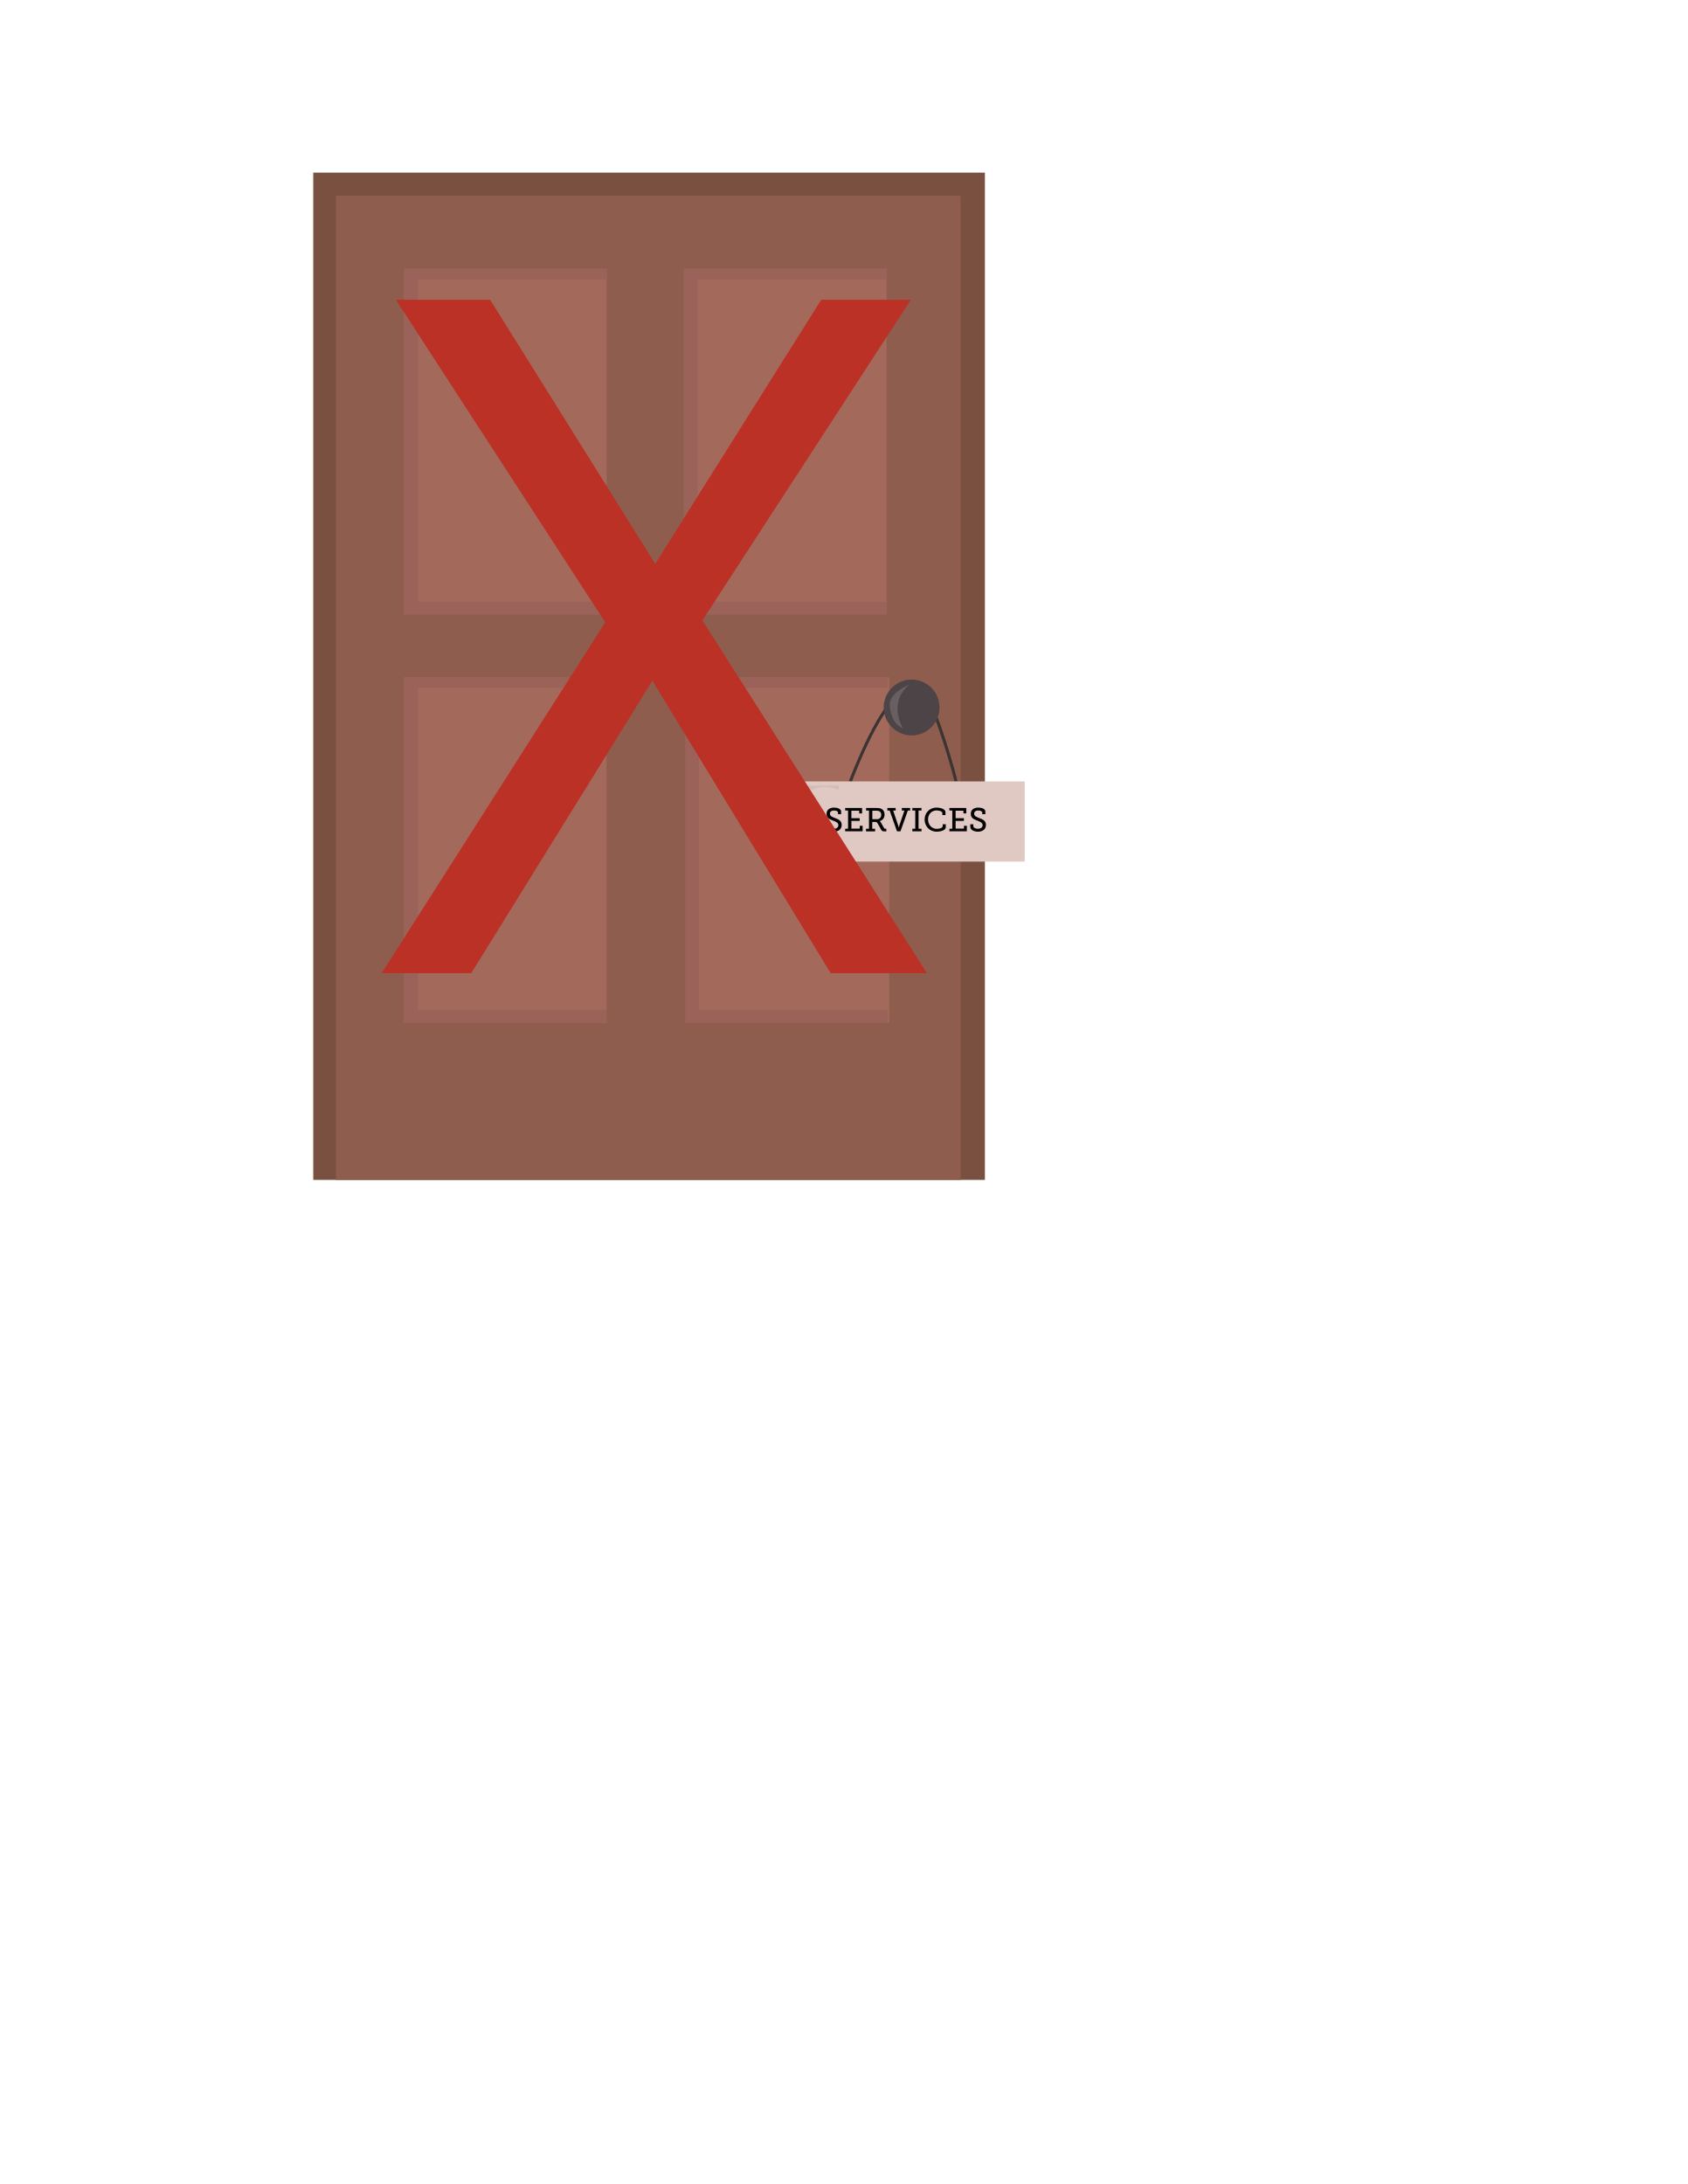
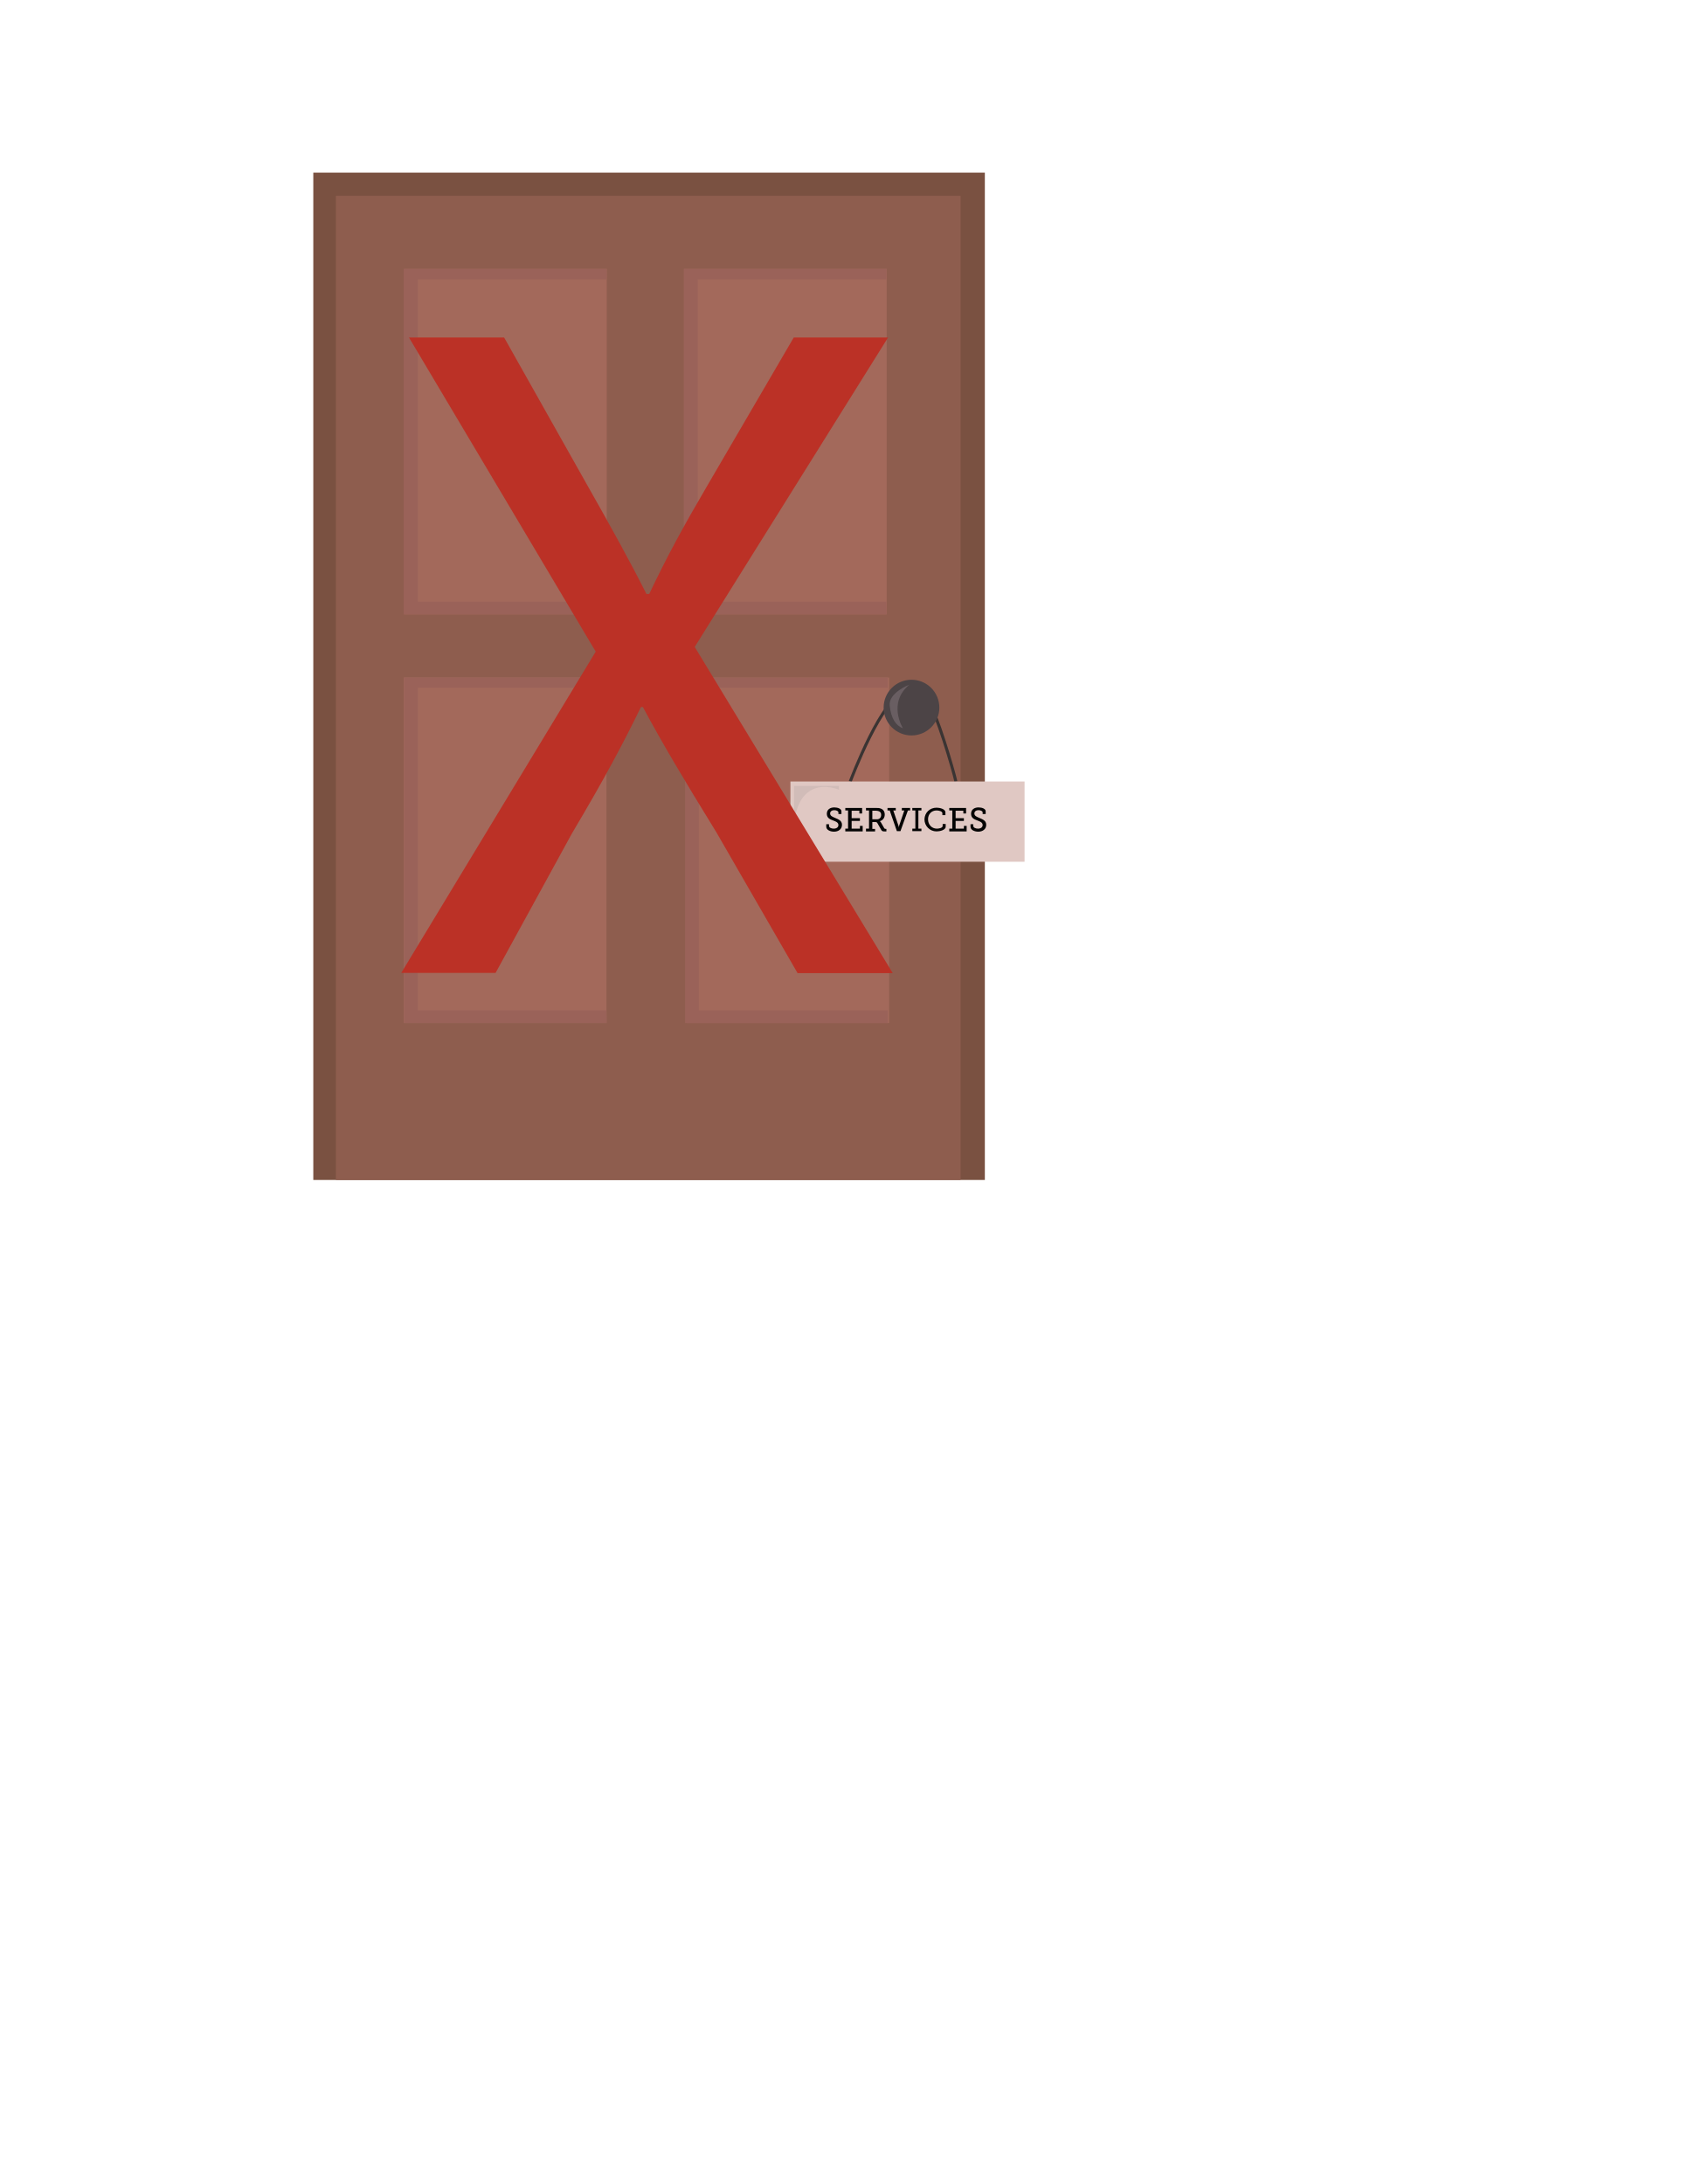
<svg xmlns="http://www.w3.org/2000/svg" version="1.1" id="Layer_1" x="0px" y="0px" viewBox="0 0 612 792" style="enable-background:new 0 0 612 792;" xml:space="preserve">
  <style type="text/css">
	.st0{fill:#7A5141;}
	.st1{fill:#8E5D4E;}
	.st2{fill:#A3695B;}
	.st3{fill:none;stroke:#3A3433;stroke-width:1.085;stroke-miterlimit:10;}
	.st4{fill:#4C4446;}
	.st5{fill:#695E62;}
	.st6{fill:#9A6259;}
	.st7{fill:#E0C8C3;}
	.st8{fill:#D1BCB8;}
	.st9{fill:none;}
	.st10{opacity:0.98;enable-background:new    ;}
- 	.st11{fill:#BB3126;}
- 	.st12{font-family:'MyriadPro-Regular';}
- 	.st13{font-size:342px;}
+ 	.st11{enable-background:new    ;}
+ 	.st12{fill:#BB3126;}
</style>
-   <rect x="113.58" y="62.6" class="st0" width="243.54" height="365.27" />
-   <rect x="121.81" y="70.98" class="st1" width="226.51" height="356.9" />
-   <rect x="146.49" y="97.48" class="st2" width="73.49" height="125.3" />
-   <rect x="247.99" y="97.48" class="st2" width="73.49" height="125.3" />
-   <rect x="146.43" y="245.67" class="st2" width="73.49" height="125.3" />
-   <rect x="248.93" y="245.67" class="st2" width="73.49" height="125.3" />
-   <path class="st3" d="M308.33,283.37c0,0,12.07-32.39,19.92-31.63c0,0,5.35-1.34,8.33,2.49c2.97,3.83,9.1,24.75,10.06,29.14" />
-   <circle class="st4" cx="330.54" cy="256.56" r="10.12" />
-   <path class="st5" d="M329.74,248.28c0,0-7.61,2.95-7.15,7.61c0.47,4.66,2.33,7.3,4.82,8.23  C327.41,264.13,321.66,254.96,329.74,248.28z" />
-   <polygon class="st6" points="219.93,101.26 151.51,101.26 151.51,218.16 219.93,218.16 219.99,222.78 146.49,222.78 146.49,97.48   219.99,97.48 " />
-   <polygon class="st6" points="321.42,101.26 253,101.26 253,218.16 321.42,218.16 321.48,222.78 247.99,222.78 247.99,97.48   321.48,97.48 " />
-   <polygon class="st6" points="219.93,249.45 151.51,249.45 151.51,366.35 219.93,366.35 219.99,370.98 146.49,370.98 146.49,245.67   219.99,245.67 " />
-   <polygon class="st6" points="321.85,249.45 253.43,249.45 253.43,366.35 321.85,366.35 321.91,370.98 248.42,370.98 248.42,245.67   321.91,245.67 " />
-   <polygon class="st7" points="371.55,312.45 286.56,312.45 286.56,283.37 312.54,283.37 371.55,283.37 " />
-   <path class="st8" d="M287.85,309v-24.05h16.3v1.39C304.15,286.34,285.27,278.19,287.85,309z" />
-   <rect x="298.88" y="293" class="st9" width="75.41" height="23.57" />
+   <rect x="113.6" y="62.6" class="st0" width="243.5" height="365.3" />
+   <rect x="121.8" y="71" class="st1" width="226.5" height="356.9" />
+   <rect x="146.5" y="97.5" class="st2" width="73.5" height="125.3" />
+   <rect x="248" y="97.5" class="st2" width="73.5" height="125.3" />
+   <rect x="146.4" y="245.7" class="st2" width="73.5" height="125.3" />
+   <rect x="248.9" y="245.7" class="st2" width="73.5" height="125.3" />
+   <path class="st3" d="M308.3,283.4c0,0,12.1-32.4,19.9-31.6c0,0,5.4-1.3,8.3,2.5c3,3.8,9.1,24.7,10.1,29.1" />
+   <circle class="st4" cx="330.5" cy="256.6" r="10.1" />
+   <path class="st5" d="M329.7,248.3c0,0-7.6,2.9-7.1,7.6c0.5,4.7,2.3,7.3,4.8,8.2C327.4,264.1,321.7,255,329.7,248.3z" />
+   <polygon class="st6" points="219.9,101.3 151.5,101.3 151.5,218.2 219.9,218.2 220,222.8 146.5,222.8 146.5,97.5 220,97.5 " />
+   <polygon class="st6" points="321.4,101.3 253,101.3 253,218.2 321.4,218.2 321.5,222.8 248,222.8 248,97.5 321.5,97.5 " />
+   <polygon class="st6" points="219.9,249.4 151.5,249.4 151.5,366.4 219.9,366.4 220,371 146.5,371 146.5,245.7 220,245.7 " />
+   <polygon class="st6" points="321.9,249.4 253.4,249.4 253.4,366.4 321.9,366.4 321.9,371 248.4,371 248.4,245.7 321.9,245.7 " />
+   <polygon class="st7" points="371.5,312.5 286.6,312.5 286.6,283.4 312.5,283.4 371.5,283.4 " />
+   <path class="st8" d="M287.9,309v-24h16.3v1.4C304.1,286.3,285.3,278.2,287.9,309z" />
+   <rect x="298.9" y="293" class="st9" width="75.4" height="23.6" />
  <g class="st10">
-     <path d="M300.62,298.92v0.62c0,0.62,0.8,1,1.69,1c0.97,0,1.68-0.46,1.68-1.29c0-0.98-1-1.31-2.04-1.71   c-1.12-0.42-2.25-0.9-2.25-2.4c0-1.6,1.28-2.28,2.71-2.28c1.27,0,2.57,0.48,2.57,1.4v1h-1.12v-0.59c0-0.49-0.76-0.76-1.45-0.76   c-0.83,0-1.49,0.38-1.49,1.16c0,0.9,0.85,1.2,1.8,1.56c1.25,0.47,2.48,0.95,2.48,2.52c0,1.62-1.32,2.46-2.89,2.46   c-1.32,0-2.79-0.59-2.79-1.8v-0.89H300.62z" />
-     <path d="M306.45,300.53h1.05v-6.61h-1.05V293h6.13v1.97h-1.04v-0.98h-2.83v2.72h3v0.98h-3v2.79h3.03v-1.02h1.04v2h-6.33V300.53z" />
-     <path d="M314.03,300.53h1.06v-6.61h-1.06V293h3.67c0.6,0,1.09,0.02,1.56,0.18c0.89,0.3,1.47,1.04,1.47,2.19   c0,1.22-0.67,2.1-1.75,2.38v0.02c0,0,0.22,0.12,0.36,0.4l1.2,2.09c0.13,0.23,0.29,0.28,0.59,0.28h0.25v0.94h-0.72   c-0.72,0-0.89-0.13-1.18-0.64l-1.31-2.31c-0.22-0.36-0.37-0.47-0.89-0.47h-1.01v2.48h1.04v0.94h-3.3V300.53z M317.99,297.07   c0.92,0,1.54-0.6,1.54-1.6c0-0.66-0.26-1.12-0.79-1.33c-0.28-0.11-0.64-0.16-1.04-0.16h-1.4v3.08H317.99z" />
-     <path d="M322.58,293.92h-0.83V293h3.02v0.92h-0.93l1.89,5.58c0.1,0.3,0.14,0.66,0.14,0.66h0.04c0,0,0.05-0.36,0.14-0.66l1.89-5.58   h-0.94V293h3.02v0.92h-0.84l-2.67,7.54h-1.27L322.58,293.92z" />
-     <path d="M330.81,300.53h1.06v-6.61h-1.06V293h3.32v0.92h-1.07v6.61h1.07v0.94h-3.32V300.53z" />
-     <path d="M339.59,292.86c1.02,0,3.23,0.37,3.23,1.68v1.03h-1.12v-0.66c0-0.74-1.28-1.02-2.06-1.02c-1.81,0-3.14,1.33-3.14,3.25   c0,2,1.37,3.43,3.21,3.43c0.6,0,2.11-0.22,2.11-1v-0.66h1.12v1.03c0,1.25-2.12,1.67-3.3,1.67c-2.54,0-4.38-1.95-4.38-4.42   C335.26,294.7,337.14,292.86,339.59,292.86z" />
-     <path d="M344.24,300.53h1.06v-6.61h-1.06V293h6.13v1.97h-1.04v-0.98h-2.83v2.72h3v0.98h-3v2.79h3.03v-1.02h1.04v2h-6.33V300.53z" />
-     <path d="M352.92,298.92v0.62c0,0.62,0.8,1,1.69,1c0.97,0,1.68-0.46,1.68-1.29c0-0.98-1-1.31-2.04-1.71   c-1.12-0.42-2.25-0.9-2.25-2.4c0-1.6,1.28-2.28,2.71-2.28c1.27,0,2.57,0.48,2.57,1.4v1h-1.12v-0.59c0-0.49-0.76-0.76-1.45-0.76   c-0.83,0-1.49,0.38-1.49,1.16c0,0.9,0.85,1.2,1.8,1.56c1.25,0.47,2.48,0.95,2.48,2.52c0,1.62-1.32,2.46-2.89,2.46   c-1.32,0-2.79-0.59-2.79-1.8v-0.89H352.92z" />
+     <path d="M300.6,298.9v0.6c0,0.6,0.8,1,1.7,1c1,0,1.7-0.5,1.7-1.3c0-1-1-1.3-2-1.7c-1.1-0.4-2.2-0.9-2.2-2.4c0-1.6,1.3-2.3,2.7-2.3   c1.3,0,2.6,0.5,2.6,1.4v1h-1.1v-0.6c0-0.5-0.8-0.8-1.5-0.8c-0.8,0-1.5,0.4-1.5,1.2c0,0.9,0.9,1.2,1.8,1.6c1.2,0.5,2.5,1,2.5,2.5   c0,1.6-1.3,2.5-2.9,2.5c-1.3,0-2.8-0.6-2.8-1.8v-0.9L300.6,298.9L300.6,298.9z" />
+     <path d="M306.5,300.5h1v-6.6h-1V293h6.1v2h-1v-1h-2.8v2.7h3v1h-3v2.8h3v-1h1v2h-6.3L306.5,300.5L306.5,300.5z" />
+     <path d="M314,300.5h1.1v-6.6H314V293h3.7c0.6,0,1.1,0,1.6,0.2c0.9,0.3,1.5,1,1.5,2.2c0,1.2-0.7,2.1-1.8,2.4v0c0,0,0.2,0.1,0.4,0.4   l1.2,2.1c0.1,0.2,0.3,0.3,0.6,0.3h0.2v0.9h-0.7c-0.7,0-0.9-0.1-1.2-0.6l-1.3-2.3c-0.2-0.4-0.4-0.5-0.9-0.5h-1v2.5h1v0.9H314   L314,300.5L314,300.5z M318,297.1c0.9,0,1.5-0.6,1.5-1.6c0-0.7-0.3-1.1-0.8-1.3c-0.3-0.1-0.6-0.2-1-0.2h-1.4v3.1L318,297.1   L318,297.1z" />
+     <path d="M322.6,293.9h-0.8V293h3v0.9h-0.9l1.9,5.6c0.1,0.3,0.1,0.7,0.1,0.7h0c0,0,0-0.4,0.1-0.7l1.9-5.6H327V293h3v0.9h-0.8   l-2.7,7.5h-1.3L322.6,293.9z" />
+     <path d="M330.8,300.5h1.1v-6.6h-1.1V293h3.3v0.9h-1.1v6.6h1.1v0.9h-3.3V300.5z" />
+     <path d="M339.6,292.9c1,0,3.2,0.4,3.2,1.7v1h-1.1v-0.7c0-0.7-1.3-1-2.1-1c-1.8,0-3.1,1.3-3.1,3.2c0,2,1.4,3.4,3.2,3.4   c0.6,0,2.1-0.2,2.1-1v-0.7h1.1v1c0,1.2-2.1,1.7-3.3,1.7c-2.5,0-4.4-2-4.4-4.4C335.3,294.7,337.1,292.9,339.6,292.9z" />
+     <path d="M344.2,300.5h1.1v-6.6h-1.1V293h6.1v2h-1v-1h-2.8v2.7h3v1h-3v2.8h3v-1h1v2h-6.3L344.2,300.5L344.2,300.5z" />
+     <path d="M352.9,298.9v0.6c0,0.6,0.8,1,1.7,1c1,0,1.7-0.5,1.7-1.3c0-1-1-1.3-2-1.7c-1.1-0.4-2.2-0.9-2.2-2.4c0-1.6,1.3-2.3,2.7-2.3   c1.3,0,2.6,0.5,2.6,1.4v1h-1.1v-0.6c0-0.5-0.8-0.8-1.5-0.8c-0.8,0-1.5,0.4-1.5,1.2c0,0.9,0.9,1.2,1.8,1.6c1.2,0.5,2.5,1,2.5,2.5   c0,1.6-1.3,2.5-2.9,2.5c-1.3,0-2.8-0.6-2.8-1.8v-0.9L352.9,298.9L352.9,298.9z" />
  </g>
-   <rect x="137.03" y="110.07" class="st9" width="212.64" height="270.33" />
-   <text transform="matrix(1 0 0 1 137.0319 352.8902)" class="st11 st12 st13">X</text>
+   <rect x="137" y="110.1" class="st9" width="212.6" height="270.3" />
+   <g class="st11">
+     <path class="st12" d="M289.2,352.9l-29.4-51c-12-19.5-19.5-32.1-26.7-45.5h-0.7c-6.5,13.3-13,25.6-25,45.8l-27.7,50.6h-34.2   L216,236.3l-67.7-113.9h34.5l30.4,54c8.5,15,15,26.7,21.2,39h1c6.5-13.7,12.3-24.3,20.9-39l31.5-54h34.2l-70.1,112.2l71.8,118.3   H289.2z" />
+   </g>
</svg>
